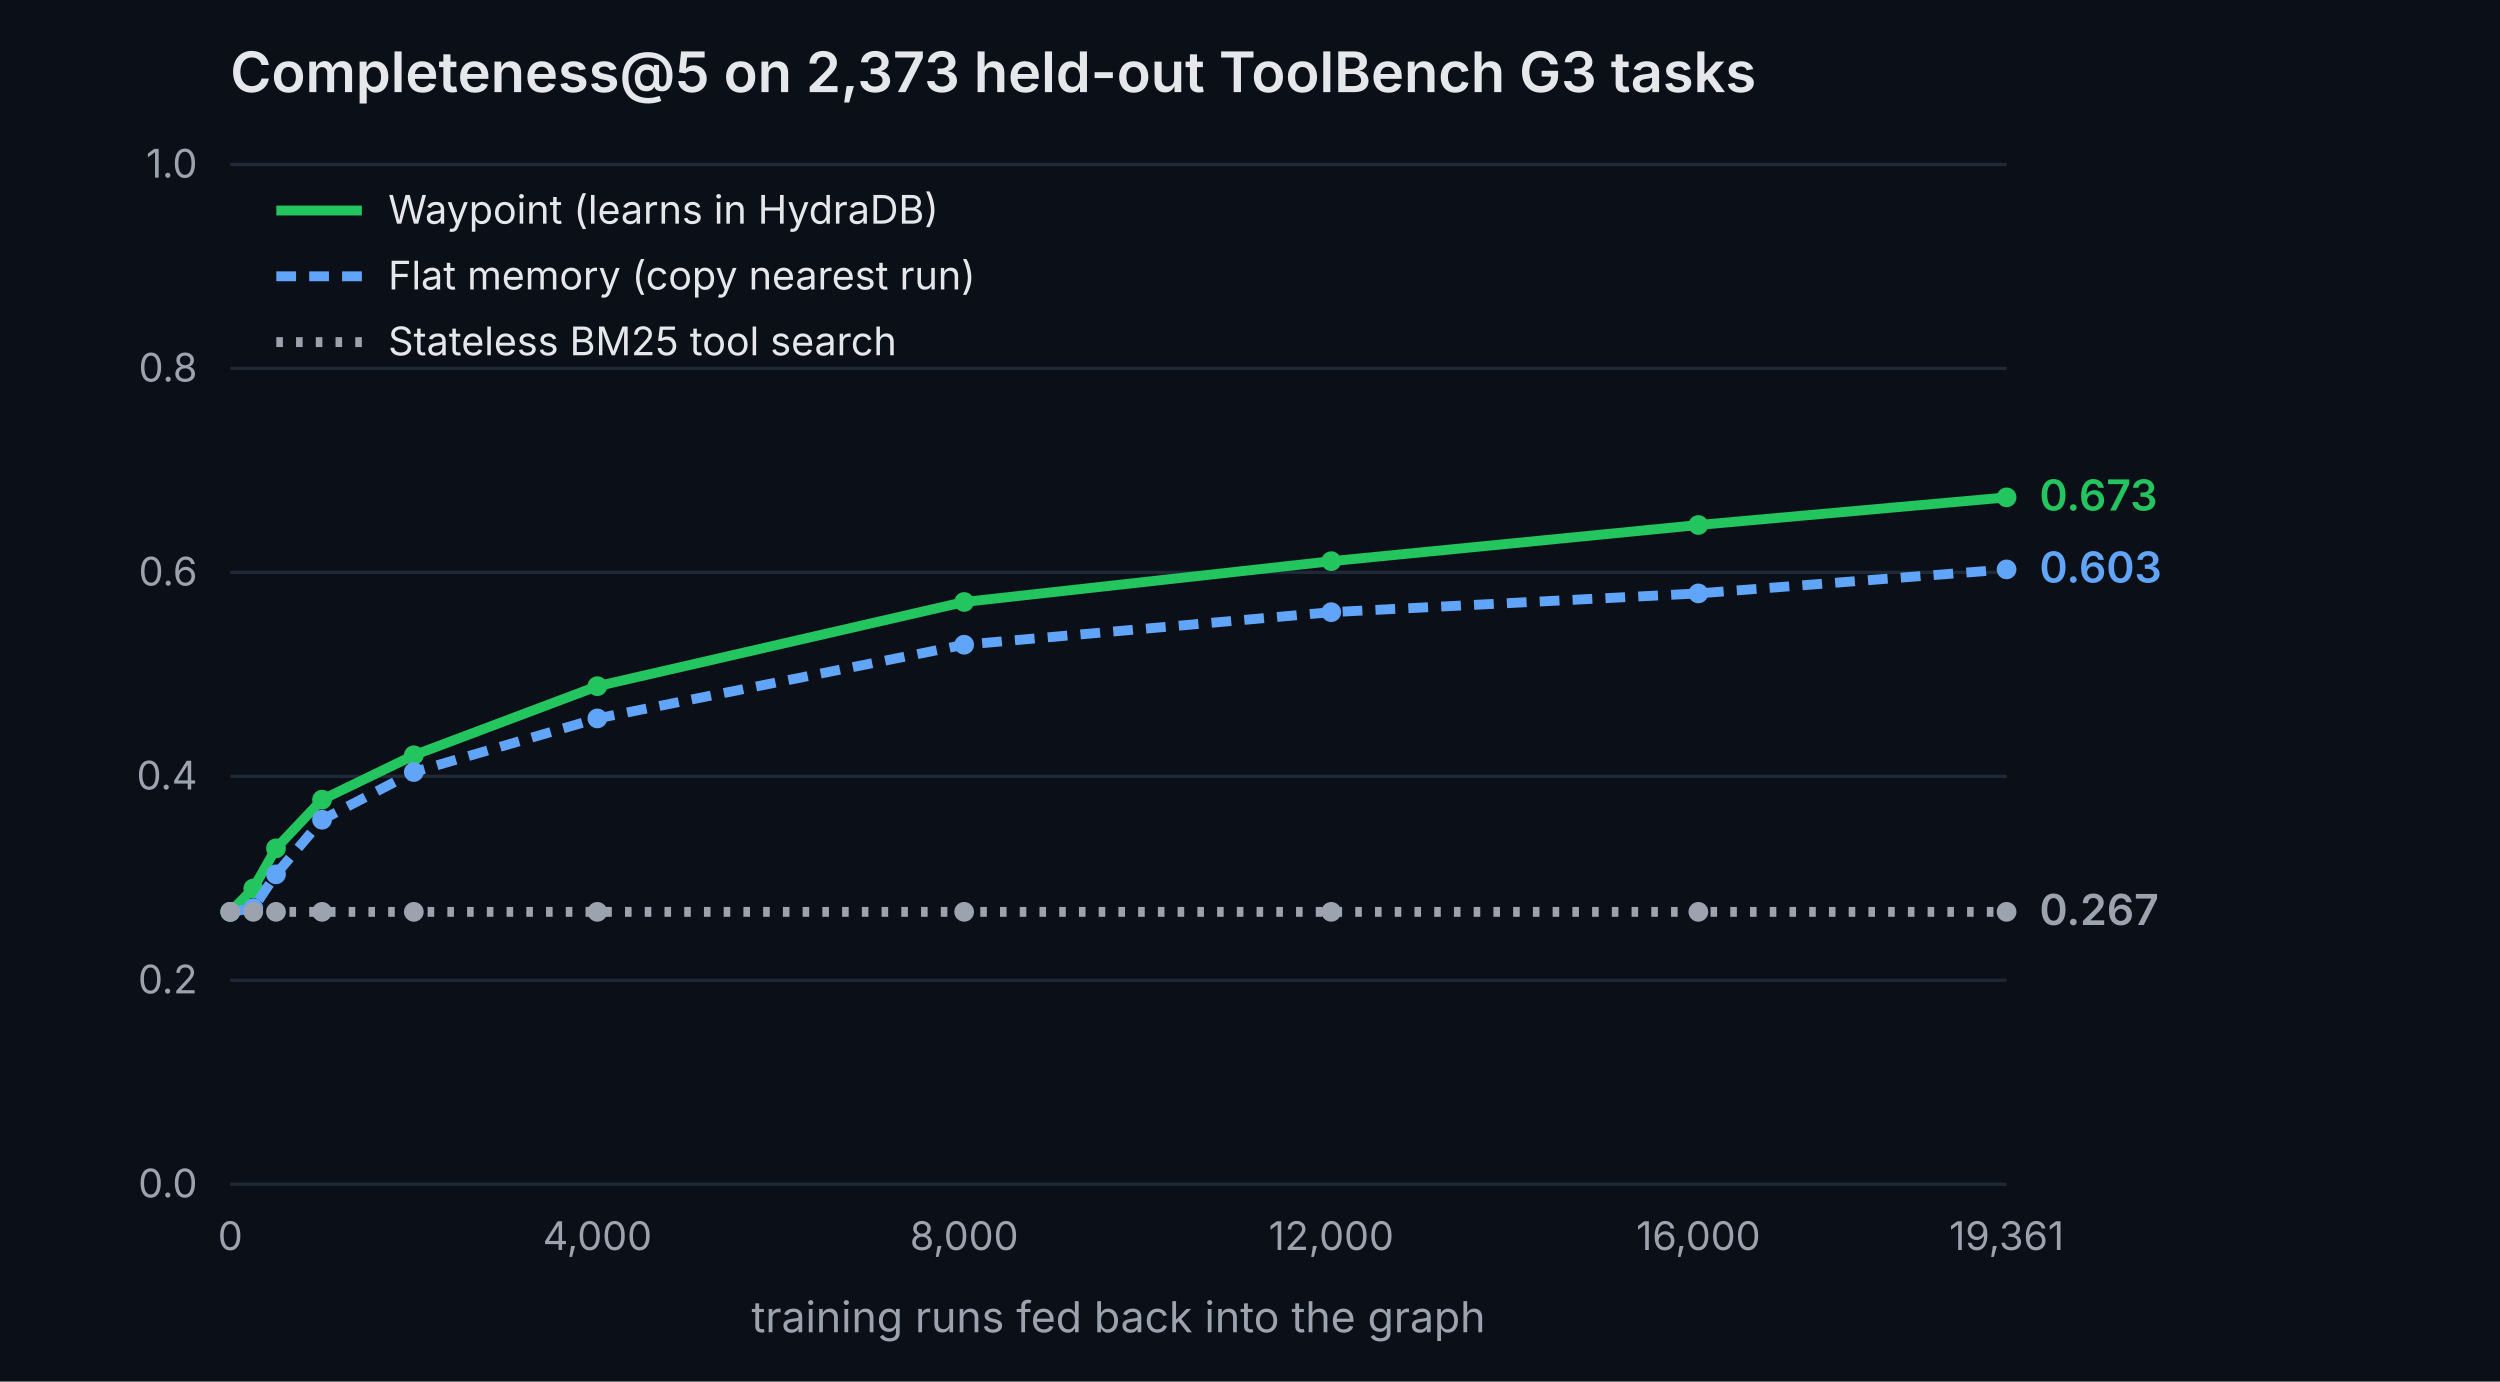
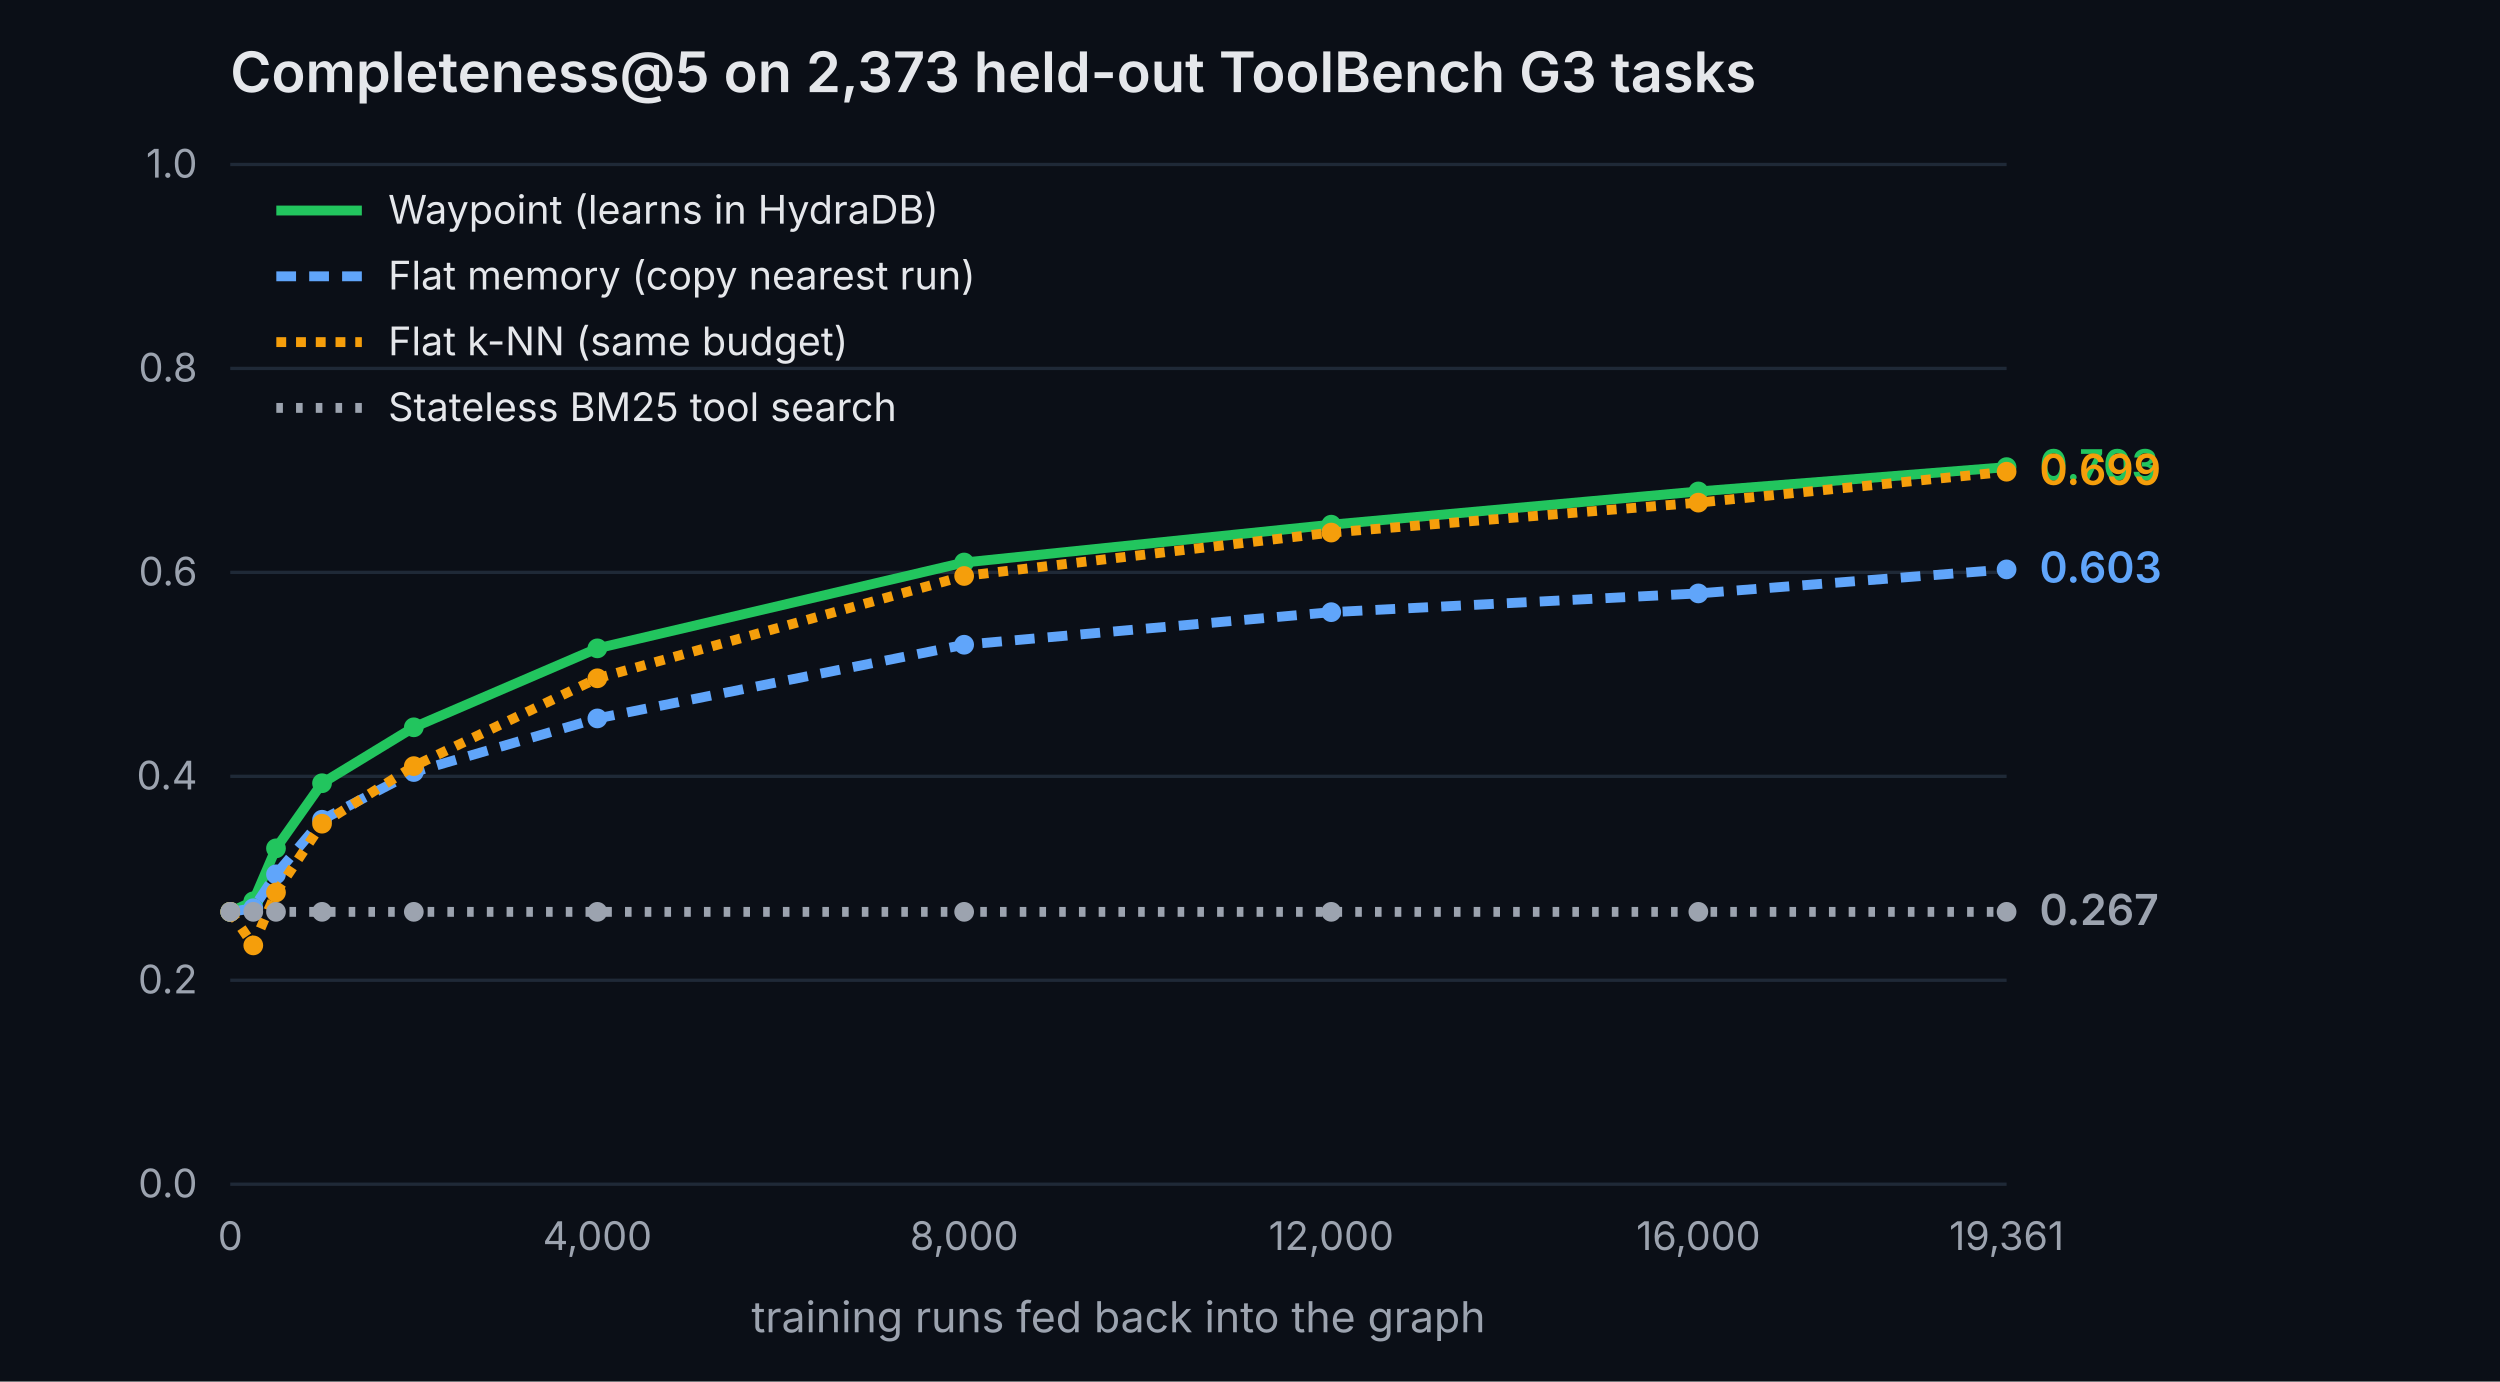
<svg xmlns="http://www.w3.org/2000/svg" width="760" height="420" viewBox="0 0 760 420" font-family="Inter, Helvetica, Arial, sans-serif">
  <rect width="760" height="420" fill="#0b0f17" />
  <text x="70" y="28" fill="#e5e7eb" font-size="17" font-weight="600">Completeness@5 on 2,373 held-out ToolBench G3 tasks</text>
  <line x1="70" x2="610" y1="360.0" y2="360.0" stroke="#1f2937" />
  <text x="60" y="364.0" fill="#9ca3af" font-size="12" text-anchor="end">0.0</text>
  <line x1="70" x2="610" y1="298.0" y2="298.0" stroke="#1f2937" />
  <text x="60" y="302.0" fill="#9ca3af" font-size="12" text-anchor="end">0.2</text>
  <line x1="70" x2="610" y1="236.0" y2="236.0" stroke="#1f2937" />
  <text x="60" y="240.0" fill="#9ca3af" font-size="12" text-anchor="end">0.4</text>
  <line x1="70" x2="610" y1="174.0" y2="174.0" stroke="#1f2937" />
  <text x="60" y="178.0" fill="#9ca3af" font-size="12" text-anchor="end">0.6</text>
  <line x1="70" x2="610" y1="112.0" y2="112.0" stroke="#1f2937" />
  <text x="60" y="116.0" fill="#9ca3af" font-size="12" text-anchor="end">0.8</text>
  <line x1="70" x2="610" y1="50.0" y2="50.0" stroke="#1f2937" />
  <text x="60" y="54.0" fill="#9ca3af" font-size="12" text-anchor="end">1.0</text>
  <text x="70.0" y="380" fill="#9ca3af" font-size="12" text-anchor="middle">0</text>
  <text x="181.6" y="380" fill="#9ca3af" font-size="12" text-anchor="middle">4,000</text>
  <text x="293.1" y="380" fill="#9ca3af" font-size="12" text-anchor="middle">8,000</text>
  <text x="404.7" y="380" fill="#9ca3af" font-size="12" text-anchor="middle">12,000</text>
  <text x="516.3" y="380" fill="#9ca3af" font-size="12" text-anchor="middle">16,000</text>
  <text x="610.0" y="380" fill="#9ca3af" font-size="12" text-anchor="middle">19,361</text>
  <text x="340" y="405" fill="#9ca3af" font-size="13" text-anchor="middle">training runs fed back into the graph</text>
-   <polyline points="70.0,277.2 77.0,270.1 83.9,257.9 97.9,243.1 125.8,229.6 181.6,208.6 293.1,183.0 404.7,170.6 516.3,159.6 610.0,151.2" fill="none" stroke="#22c55e" stroke-width="3" stroke-dasharray="" stroke-linejoin="round" />
+   <polyline points="70.0,277.2 77.0,274.0 83.9,257.9 97.9,238.1 125.8,221.1 181.6,197.1 293.1,171.0 404.7,159.5 516.3,149.4 610.0,142.0" fill="none" stroke="#22c55e" stroke-width="3" stroke-dasharray="" stroke-linejoin="round" />
  <circle cx="70.0" cy="277.2" r="3" fill="#22c55e" />
-   <circle cx="77.0" cy="270.1" r="3" fill="#22c55e" />
+   <circle cx="77.0" cy="274.0" r="3" fill="#22c55e" />
  <circle cx="83.9" cy="257.9" r="3" fill="#22c55e" />
-   <circle cx="97.9" cy="243.1" r="3" fill="#22c55e" />
-   <circle cx="125.8" cy="229.6" r="3" fill="#22c55e" />
-   <circle cx="181.6" cy="208.6" r="3" fill="#22c55e" />
-   <circle cx="293.1" cy="183.0" r="3" fill="#22c55e" />
-   <circle cx="404.7" cy="170.6" r="3" fill="#22c55e" />
-   <circle cx="516.3" cy="159.6" r="3" fill="#22c55e" />
-   <circle cx="610.0" cy="151.2" r="3" fill="#22c55e" />
-   <text x="620" y="155.2" fill="#22c55e" font-size="13" font-weight="600">0.673</text>
+   <circle cx="97.9" cy="238.1" r="3" fill="#22c55e" />
+   <circle cx="125.8" cy="221.1" r="3" fill="#22c55e" />
+   <circle cx="181.6" cy="197.1" r="3" fill="#22c55e" />
+   <circle cx="293.1" cy="171.0" r="3" fill="#22c55e" />
+   <circle cx="404.7" cy="159.5" r="3" fill="#22c55e" />
+   <circle cx="516.3" cy="149.4" r="3" fill="#22c55e" />
+   <circle cx="610.0" cy="142.0" r="3" fill="#22c55e" />
+   <text x="620" y="146.0" fill="#22c55e" font-size="13" font-weight="600">0.703</text>
  <polyline points="70.0,277.2 77.0,276.1 83.9,265.8 97.9,249.2 125.8,234.7 181.6,218.4 293.1,196.0 404.7,186.1 516.3,180.4 610.0,173.1" fill="none" stroke="#60a5fa" stroke-width="3" stroke-dasharray="6 4" stroke-linejoin="round" />
  <circle cx="70.0" cy="277.2" r="3" fill="#60a5fa" />
  <circle cx="77.0" cy="276.1" r="3" fill="#60a5fa" />
  <circle cx="83.9" cy="265.8" r="3" fill="#60a5fa" />
  <circle cx="97.9" cy="249.2" r="3" fill="#60a5fa" />
  <circle cx="125.8" cy="234.7" r="3" fill="#60a5fa" />
  <circle cx="181.6" cy="218.4" r="3" fill="#60a5fa" />
  <circle cx="293.1" cy="196.0" r="3" fill="#60a5fa" />
  <circle cx="404.7" cy="186.1" r="3" fill="#60a5fa" />
  <circle cx="516.3" cy="180.4" r="3" fill="#60a5fa" />
  <circle cx="610.0" cy="173.1" r="3" fill="#60a5fa" />
  <text x="620" y="177.1" fill="#60a5fa" font-size="13" font-weight="600">0.603</text>
+   <polyline points="70.0,277.2 77.0,287.4 83.9,271.3 97.9,250.4 125.8,232.9 181.6,206.2 293.1,175.1 404.7,161.9 516.3,152.8 610.0,143.4" fill="none" stroke="#f59e0b" stroke-width="3" stroke-dasharray="3 3" stroke-linejoin="round" />
+   <circle cx="70.0" cy="277.2" r="3" fill="#f59e0b" />
+   <circle cx="77.0" cy="287.4" r="3" fill="#f59e0b" />
+   <circle cx="83.9" cy="271.3" r="3" fill="#f59e0b" />
+   <circle cx="97.9" cy="250.4" r="3" fill="#f59e0b" />
+   <circle cx="125.8" cy="232.9" r="3" fill="#f59e0b" />
+   <circle cx="181.6" cy="206.2" r="3" fill="#f59e0b" />
+   <circle cx="293.1" cy="175.1" r="3" fill="#f59e0b" />
+   <circle cx="404.7" cy="161.9" r="3" fill="#f59e0b" />
+   <circle cx="516.3" cy="152.8" r="3" fill="#f59e0b" />
+   <circle cx="610.0" cy="143.4" r="3" fill="#f59e0b" />
+   <text x="620" y="147.4" fill="#f59e0b" font-size="13" font-weight="600">0.699</text>
  <polyline points="70.0,277.2 77.0,277.2 83.9,277.2 97.9,277.2 125.8,277.2 181.6,277.2 293.1,277.2 404.7,277.2 516.3,277.2 610.0,277.2" fill="none" stroke="#9ca3af" stroke-width="3" stroke-dasharray="2 4" stroke-linejoin="round" />
  <circle cx="70.0" cy="277.2" r="3" fill="#9ca3af" />
  <circle cx="77.0" cy="277.2" r="3" fill="#9ca3af" />
  <circle cx="83.9" cy="277.2" r="3" fill="#9ca3af" />
  <circle cx="97.9" cy="277.2" r="3" fill="#9ca3af" />
  <circle cx="125.8" cy="277.2" r="3" fill="#9ca3af" />
  <circle cx="181.6" cy="277.2" r="3" fill="#9ca3af" />
  <circle cx="293.1" cy="277.2" r="3" fill="#9ca3af" />
  <circle cx="404.7" cy="277.2" r="3" fill="#9ca3af" />
  <circle cx="516.3" cy="277.2" r="3" fill="#9ca3af" />
  <circle cx="610.0" cy="277.2" r="3" fill="#9ca3af" />
  <text x="620" y="281.2" fill="#9ca3af" font-size="13" font-weight="600">0.267</text>
  <line x1="84" x2="110" y1="64" y2="64" stroke="#22c55e" stroke-width="3" stroke-dasharray="" />
  <text x="118" y="68" fill="#e5e7eb" font-size="12">Waypoint (learns in HydraDB)</text>
  <line x1="84" x2="110" y1="84" y2="84" stroke="#60a5fa" stroke-width="3" stroke-dasharray="6 4" />
  <text x="118" y="88" fill="#e5e7eb" font-size="12">Flat memory (copy nearest run)</text>
-   <line x1="84" x2="110" y1="104" y2="104" stroke="#9ca3af" stroke-width="3" stroke-dasharray="2 4" />
-   <text x="118" y="108" fill="#e5e7eb" font-size="12">Stateless BM25 tool search</text>
+   <line x1="84" x2="110" y1="104" y2="104" stroke="#f59e0b" stroke-width="3" stroke-dasharray="3 3" />
+   <text x="118" y="108" fill="#e5e7eb" font-size="12">Flat k-NN (same budget)</text>
+   <line x1="84" x2="110" y1="124" y2="124" stroke="#9ca3af" stroke-width="3" stroke-dasharray="2 4" />
+   <text x="118" y="128" fill="#e5e7eb" font-size="12">Stateless BM25 tool search</text>
</svg>
